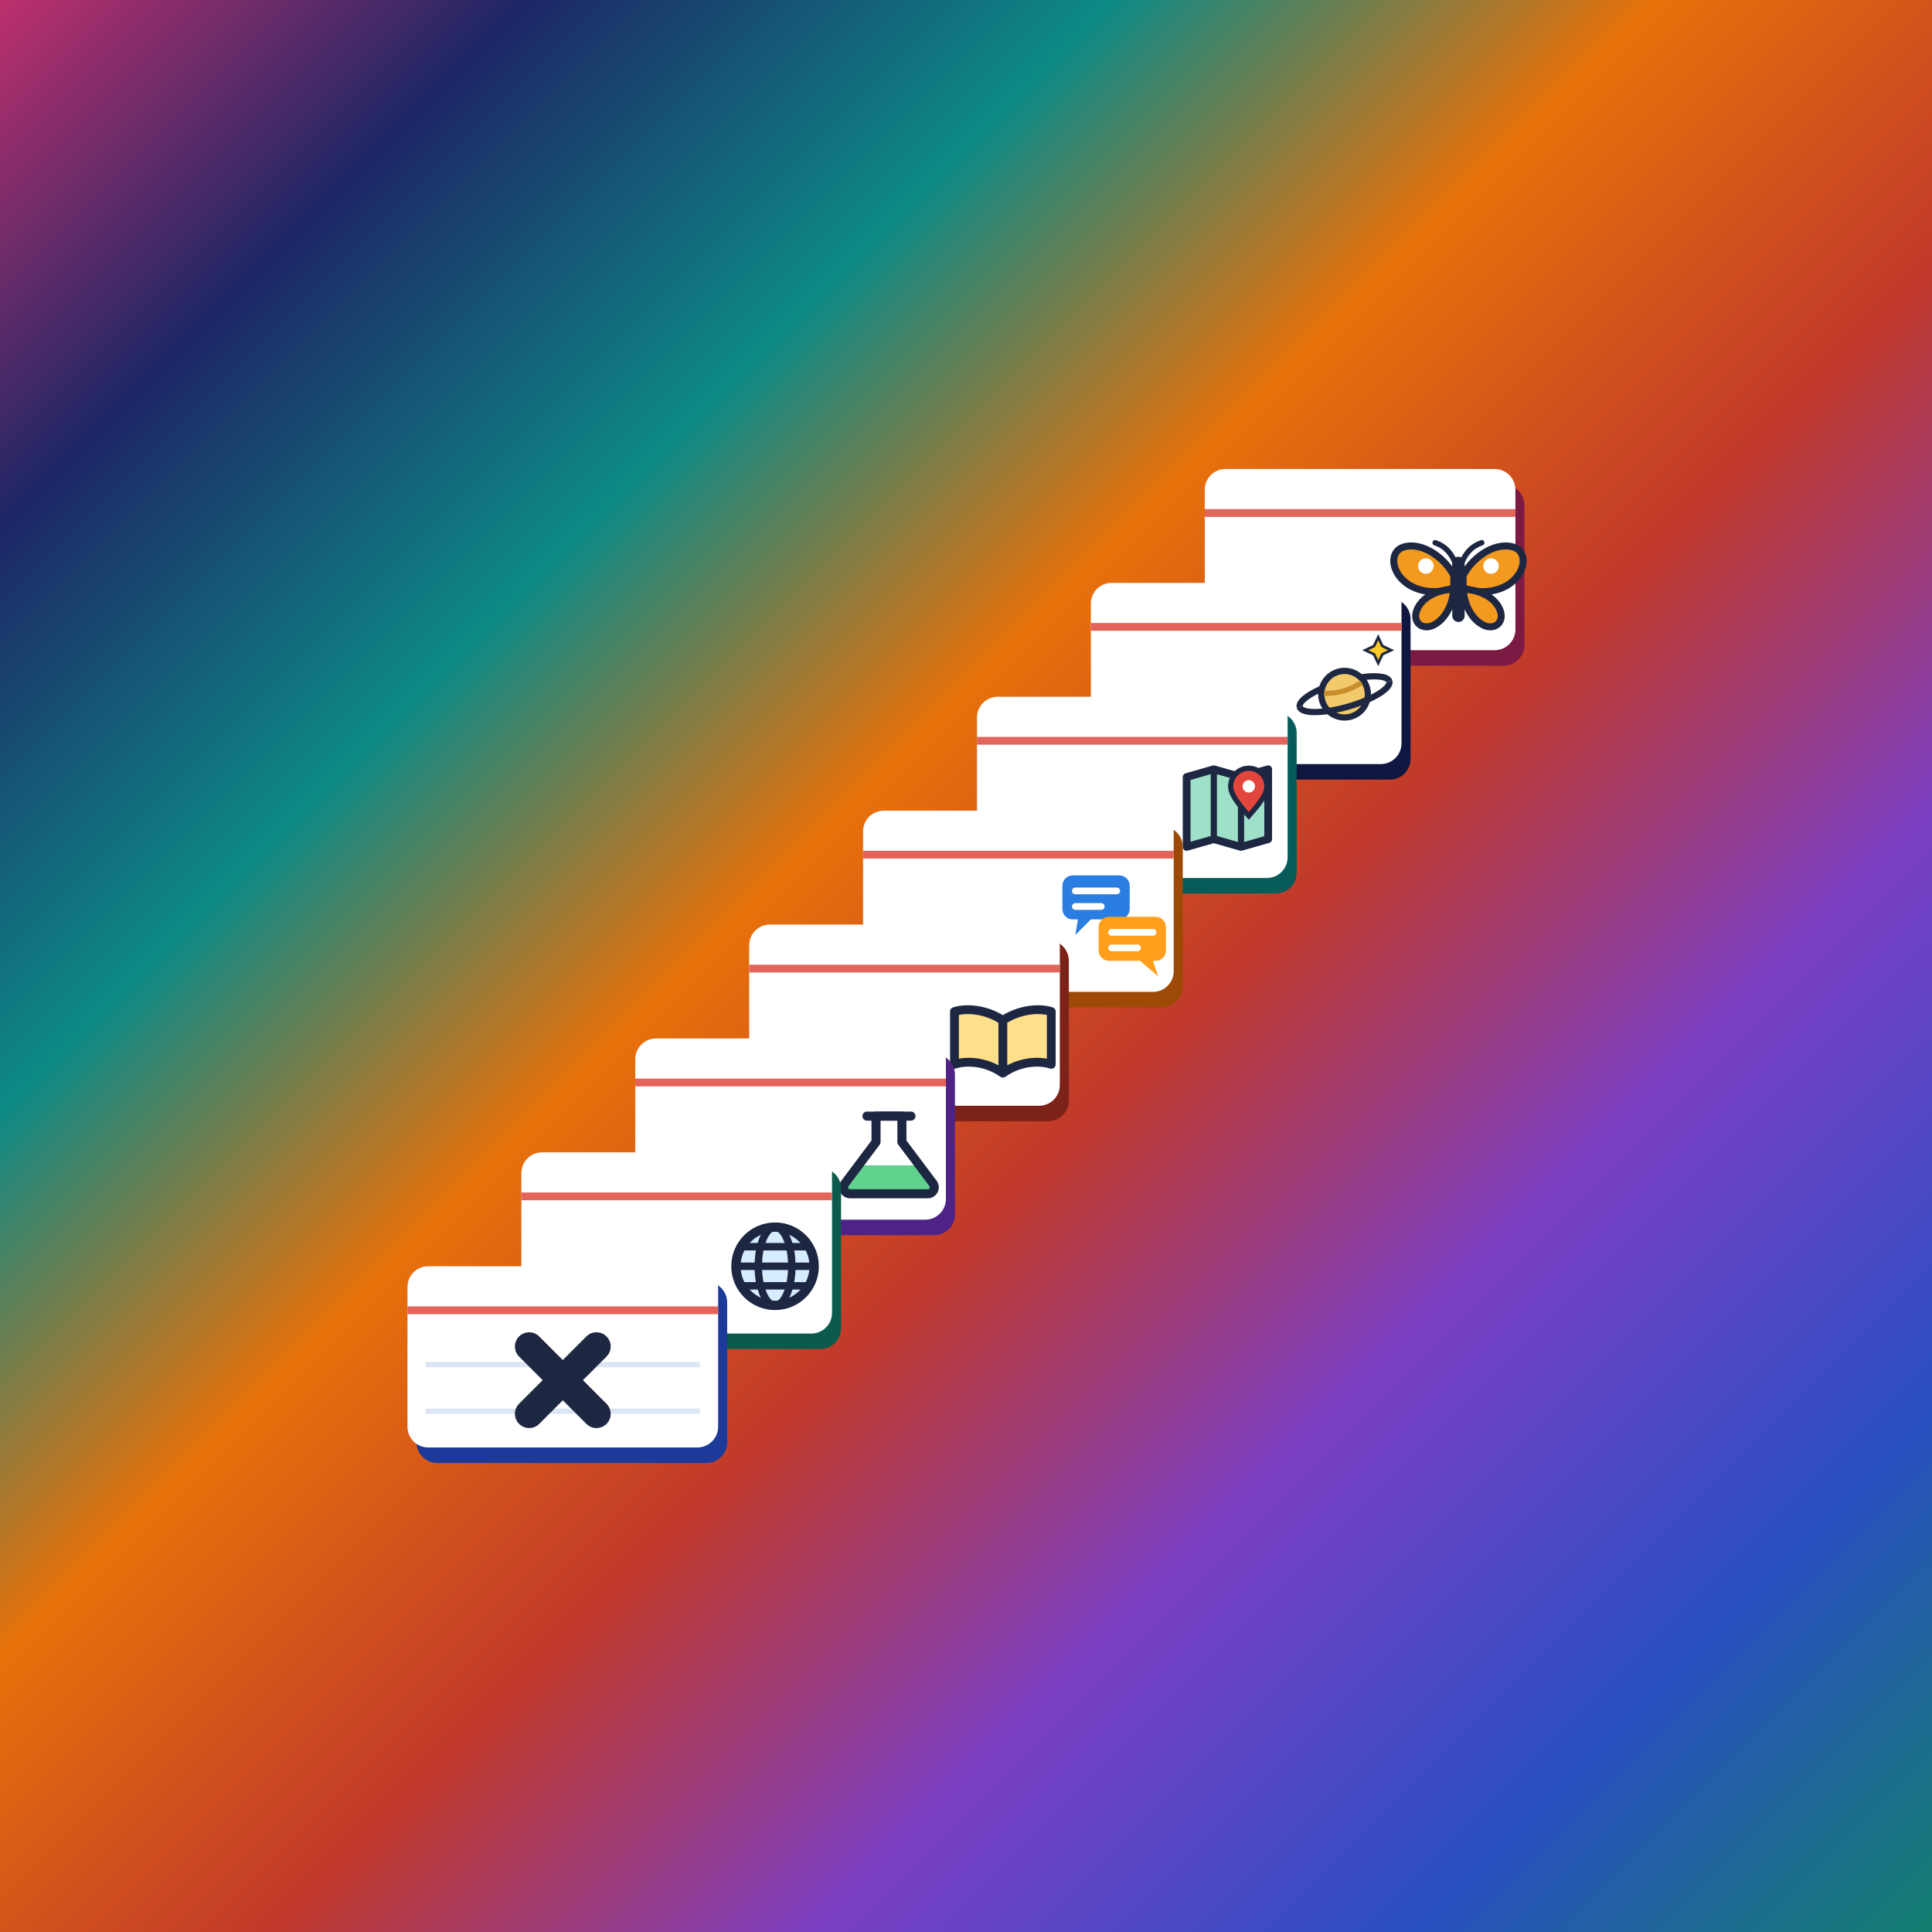
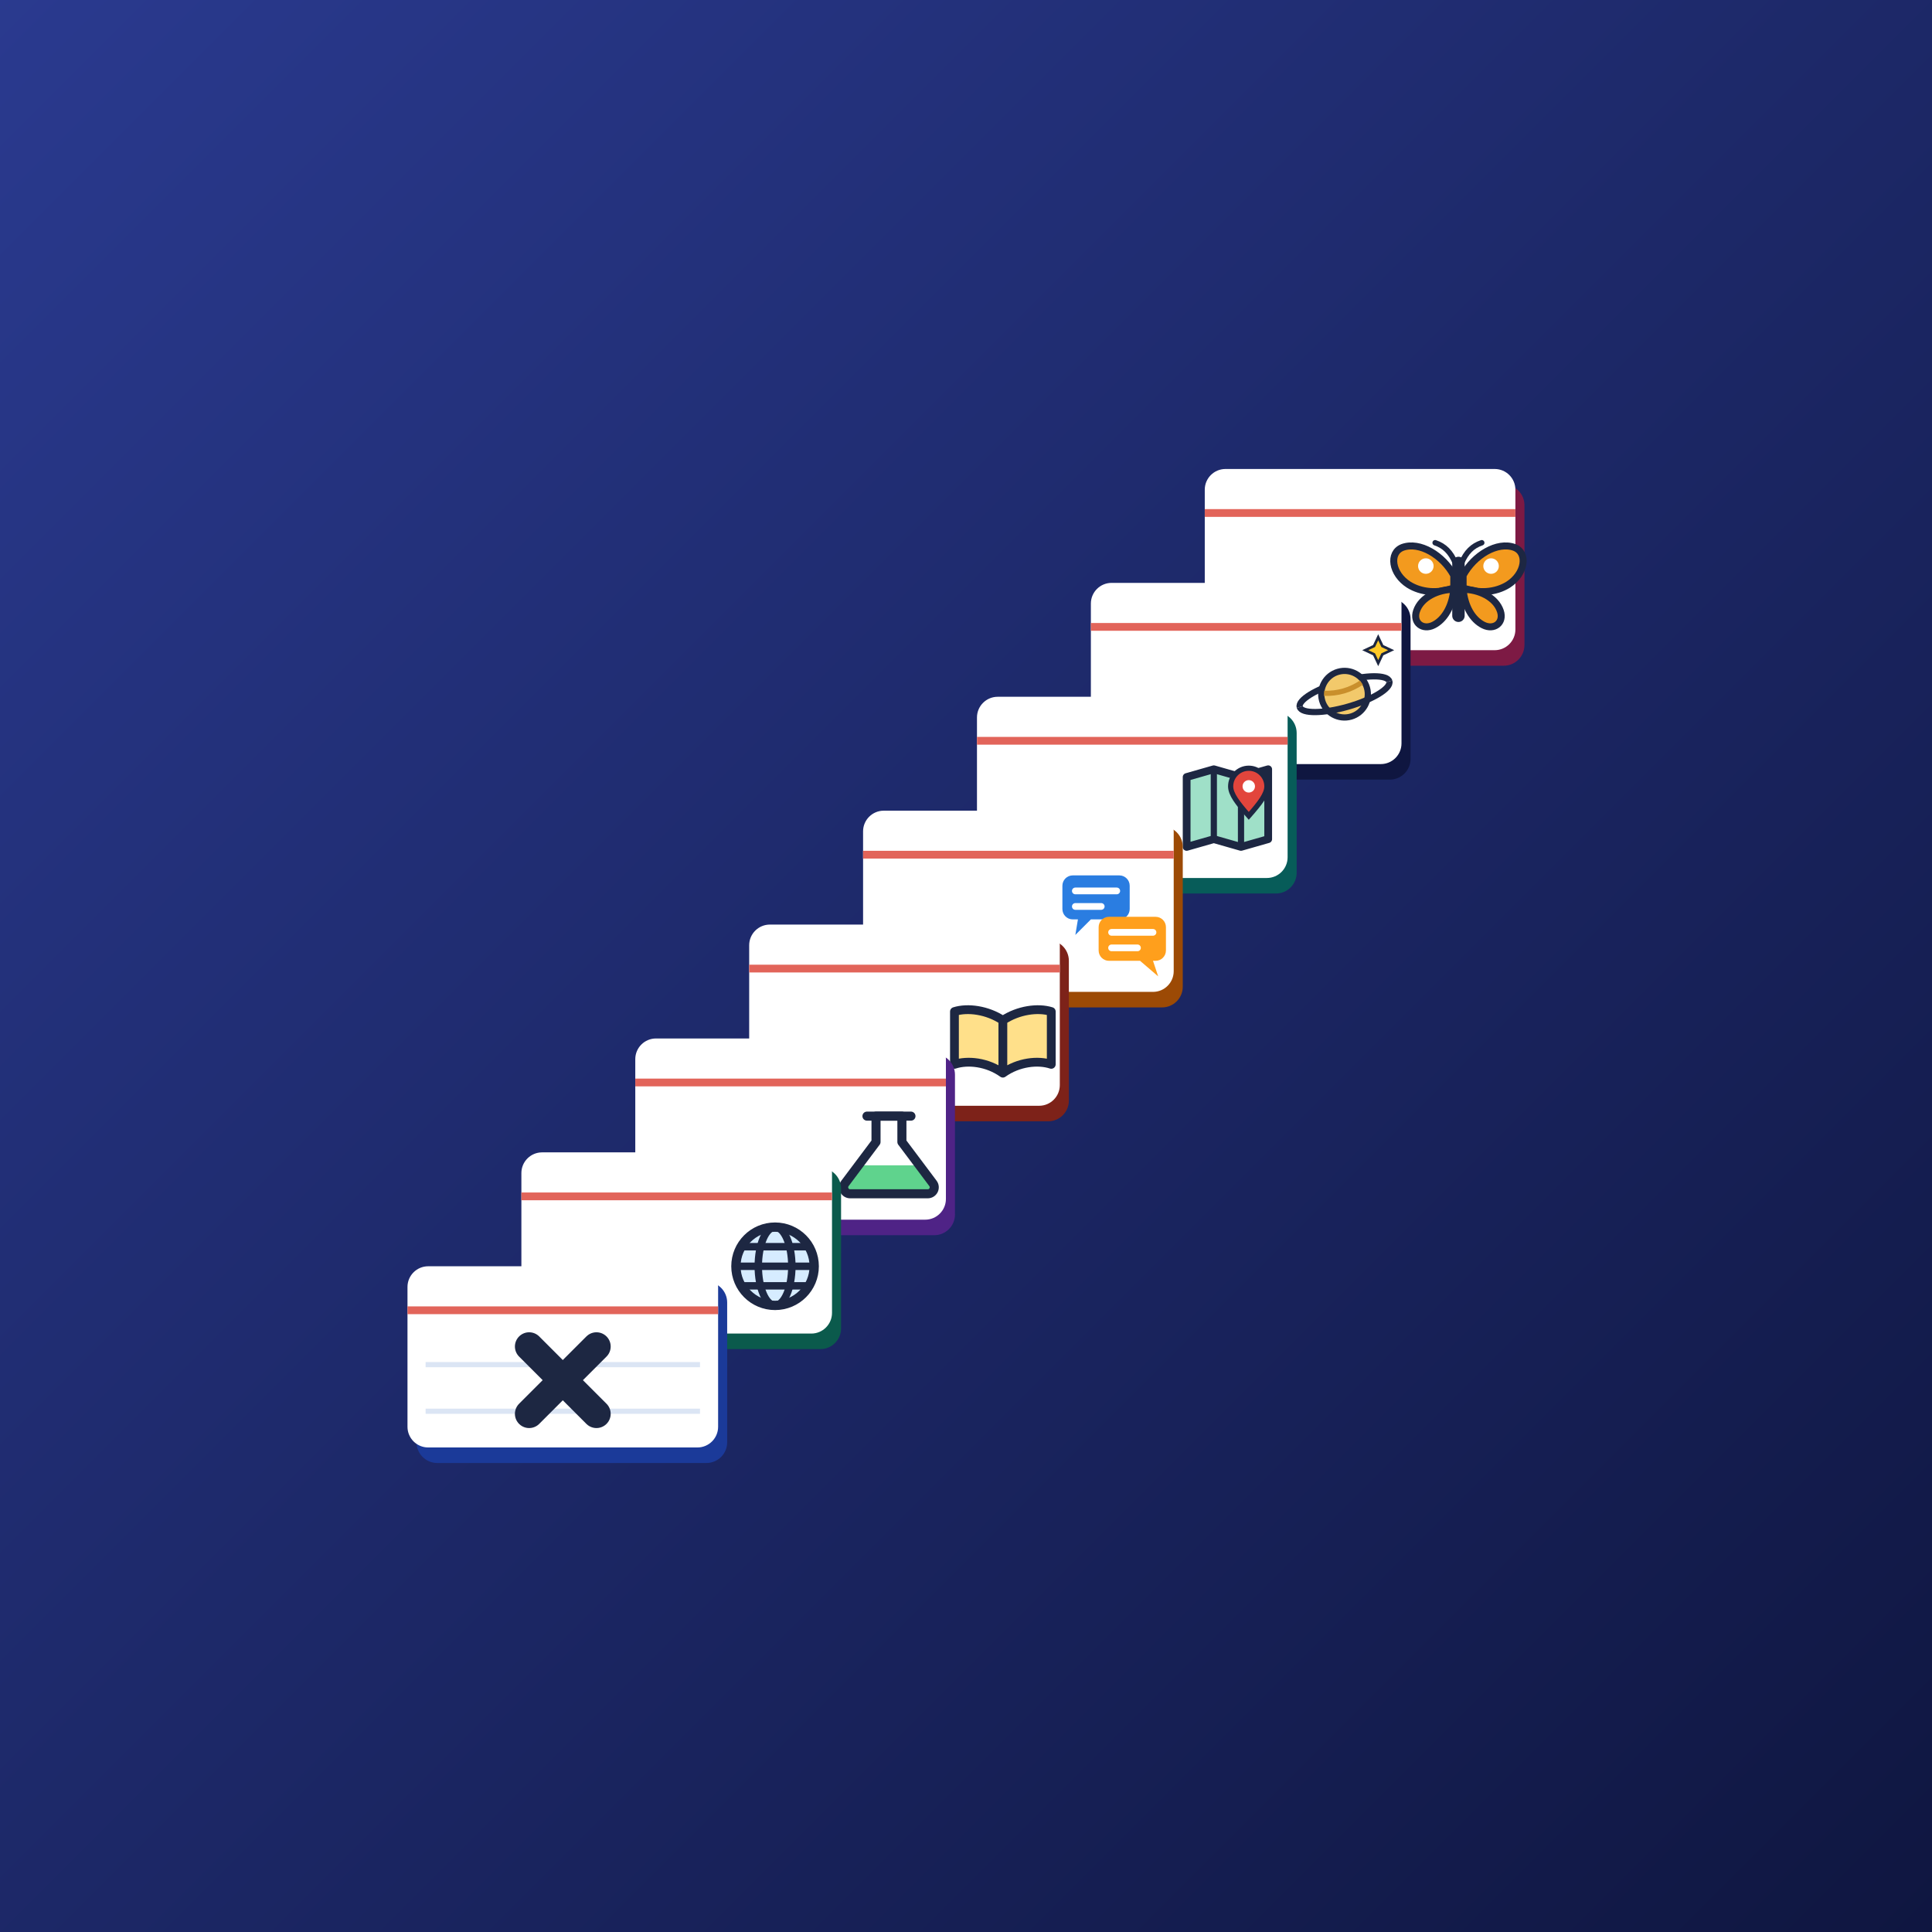
<svg xmlns="http://www.w3.org/2000/svg" viewBox="0 0 512 512">
  <defs>
    <linearGradient id="bg" x1="0" y1="0" x2="1" y2="1">
-       <stop offset="0" stop-color="#c2306d" />
-       <stop offset="0.14" stop-color="#1d2766" />
-       <stop offset="0.29" stop-color="#0d8a86" />
-       <stop offset="0.43" stop-color="#e8710a" />
-       <stop offset="0.57" stop-color="#c0392b" />
-       <stop offset="0.71" stop-color="#7b3fc4" />
-       <stop offset="0.86" stop-color="#2a4fc2" />
-       <stop offset="1" stop-color="#12806c" />
+       <stop offset="0" stop-color="#2a3a8f" />
+       <stop offset="1" stop-color="#0f1640" />
    </linearGradient>
  </defs>
  <rect width="512" height="512" fill="url(#bg)" />
  <g transform="translate(33.9 123.6) scale(0.686)">
    <rect x="419.5" y="7" width="120" height="70" rx="8" fill="#7d1a44" />
    <rect x="416" y="1" width="120" height="70" rx="8" fill="#ffffff" />
    <line x1="416" y1="18" x2="536" y2="18" stroke="#e2645a" stroke-width="3" />
    <g transform="translate(514 46) scale(0.3) translate(-256 -281)">
      <g fill="#f39a1e" stroke="#1d2742" stroke-width="9" stroke-linejoin="round">
        <path d="M250 268c-14-26-44-44-66-36-18 7-14 34 8 48 16 10 38 12 58 4z" />
        <path d="M250 286c-20 0-42 10-48 28-5 15 8 25 22 18 14-7 24-24 26-46z" />
        <g transform="matrix(-1 0 0 1 512 0)">
          <path d="M250 268c-14-26-44-44-66-36-18 7-14 34 8 48 16 10 38 12 58 4z" />
          <path d="M250 286c-20 0-42 10-48 28-5 15 8 25 22 18 14-7 24-24 26-46z" />
        </g>
      </g>
      <circle cx="214" cy="256" r="10" fill="#fff" />
      <circle cx="298" cy="256" r="10" fill="#fff" />
      <path d="M256 252v68" stroke="#1d2742" stroke-width="16" stroke-linecap="round" />
      <path d="M252 252c-6-14-14-22-26-26M260 252c6-14 14-22 26-26" fill="none" stroke="#1d2742" stroke-width="7" stroke-linecap="round" />
    </g>
    <rect x="375.5" y="51" width="120" height="70" rx="8" fill="#0f1640" />
    <rect x="372" y="45" width="120" height="70" rx="8" fill="#ffffff" />
    <line x1="372" y1="62" x2="492" y2="62" stroke="#e2645a" stroke-width="3" />
    <g transform="rotate(-16 470 88)" fill="none" stroke="#1d2742" stroke-width="2.4">
      <path d="M452 88a18 5 0 0 1 36 0" />
      <circle cx="470" cy="88" r="9" fill="#f2c96b" />
      <path d="M462.5 85.5c5 1.6 10 1.6 15 0" stroke="#c98f2c" stroke-width="2" />
      <path d="M488 88a18 5 0 0 1-36 0" />
    </g>
    <path d="M483 66l1.6 3.4 3.4 1.6-3.4 1.6-1.6 3.4-1.6-3.4-3.4-1.6 3.4-1.6z" fill="#ffc928" stroke="#1d2742" stroke-width="1" />
    <rect x="331.5" y="95" width="120" height="70" rx="8" fill="#075c59" />
    <rect x="328" y="89" width="120" height="70" rx="8" fill="#ffffff" />
    <line x1="328" y1="106" x2="448" y2="106" stroke="#e2645a" stroke-width="3" />
    <path d="M409 120l10.5-3 10.5 3 10.5-3v27l-10.5 3-10.5-3-10.5 3z" fill="#9fe0c8" stroke="#1d2742" stroke-width="3" stroke-linejoin="round" />
    <path d="M419.5 117v27M430 120v27" stroke="#1d2742" stroke-width="2.4" />
    <path d="M433 135c-4.4-5-7-8.4-7-11.4a7 7 0 0 1 14 0c0 3-2.6 6.4-7 11.4z" fill="#e2453c" stroke="#1d2742" stroke-width="2" />
    <circle cx="433" cy="123.6" r="2.4" fill="#fff" />
    <rect x="287.5" y="139" width="120" height="70" rx="8" fill="#9c4a05" />
    <rect x="284" y="133" width="120" height="70" rx="8" fill="#ffffff" />
    <line x1="284" y1="150" x2="404" y2="150" stroke="#e2645a" stroke-width="3" />
    <path d="M365 158h18a4 4 0 0 1 4 4v9a4 4 0 0 1-4 4h-11l-6 6 1-6h-2a4 4 0 0 1-4-4v-9a4 4 0 0 1 4-4z" fill="#2a7de1" />
    <path d="M366 164h16M366 170h10" stroke="#fff" stroke-width="2.6" stroke-linecap="round" />
    <path d="M379 174h18a4 4 0 0 1 4 4v9a4 4 0 0 1-4 4h-1l2 6-7-6h-12a4 4 0 0 1-4-4v-9a4 4 0 0 1 4-4z" fill="#ff9f1c" />
    <path d="M380 180h16M380 186h10" stroke="#fff" stroke-width="2.6" stroke-linecap="round" />
    <rect x="243.5" y="183" width="120" height="70" rx="8" fill="#7d2219" />
    <rect x="240" y="177" width="120" height="70" rx="8" fill="#ffffff" />
    <line x1="240" y1="194" x2="360" y2="194" stroke="#e2645a" stroke-width="3" />
    <path d="M338 214c-6-4-13.6-5-18.7-3.4v20.4c5.1-1.7 12.7-.9 18.7 3.4zM338 214c6-4 13.6-5 18.7-3.4v20.4c-5.1-1.7-12.7-.9-18.7 3.4z" fill="#ffe08a" stroke="#1d2742" stroke-width="3.4" stroke-linejoin="round" />
    <rect x="199.5" y="227" width="120" height="70" rx="8" fill="#4f2386" />
    <rect x="196" y="221" width="120" height="70" rx="8" fill="#ffffff" />
    <line x1="196" y1="238" x2="316" y2="238" stroke="#e2645a" stroke-width="3" />
    <g transform="translate(294 258) scale(0.5)">
      <path d="M-23 24h46l11 14a5 5 0 0 1-4 8h-60a5 5 0 0 1-4-8z" fill="#5fd38d" />
      <path d="M-10 -14h20v20l24 32a5 5 0 0 1-4 8h-60a5 5 0 0 1-4-8l24-32z" fill="none" stroke="#1d2742" stroke-width="7" stroke-linejoin="round" />
      <path d="M-17 -14h34" stroke="#1d2742" stroke-width="7" stroke-linecap="round" />
    </g>
    <rect x="155.5" y="271" width="120" height="70" rx="8" fill="#0b5a4c" />
    <rect x="152" y="265" width="120" height="70" rx="8" fill="#ffffff" />
    <line x1="152" y1="282" x2="272" y2="282" stroke="#e2645a" stroke-width="3" />
    <g transform="translate(250 309) scale(0.72)">
      <circle r="21" fill="#d6ecff" />
      <g fill="none" stroke="#1d2742" stroke-width="4" stroke-linecap="round">
        <ellipse rx="9" ry="21" />
        <line x1="-21" x2="21" />
        <line x1="-18" y1="-10.5" x2="18" y2="-10.5" />
        <line x1="-18" y1="10.5" x2="18" y2="10.5" />
        <circle r="21" stroke-width="5" />
      </g>
    </g>
    <rect x="111.5" y="315" width="120" height="70" rx="8" fill="#1b3a99" />
    <rect x="108" y="309" width="120" height="70" rx="8" fill="#ffffff" />
    <line x1="108" y1="326" x2="228" y2="326" stroke="#e2645a" stroke-width="3" />
    <line x1="115" y1="347" x2="221" y2="347" stroke="#dbe5f4" stroke-width="2" />
    <line x1="115" y1="365" x2="221" y2="365" stroke="#dbe5f4" stroke-width="2" />
    <path d="M155 340 L181 366 M181 340 L155 366" stroke="#1d2742" stroke-width="11" stroke-linecap="round" />
  </g>
</svg>
